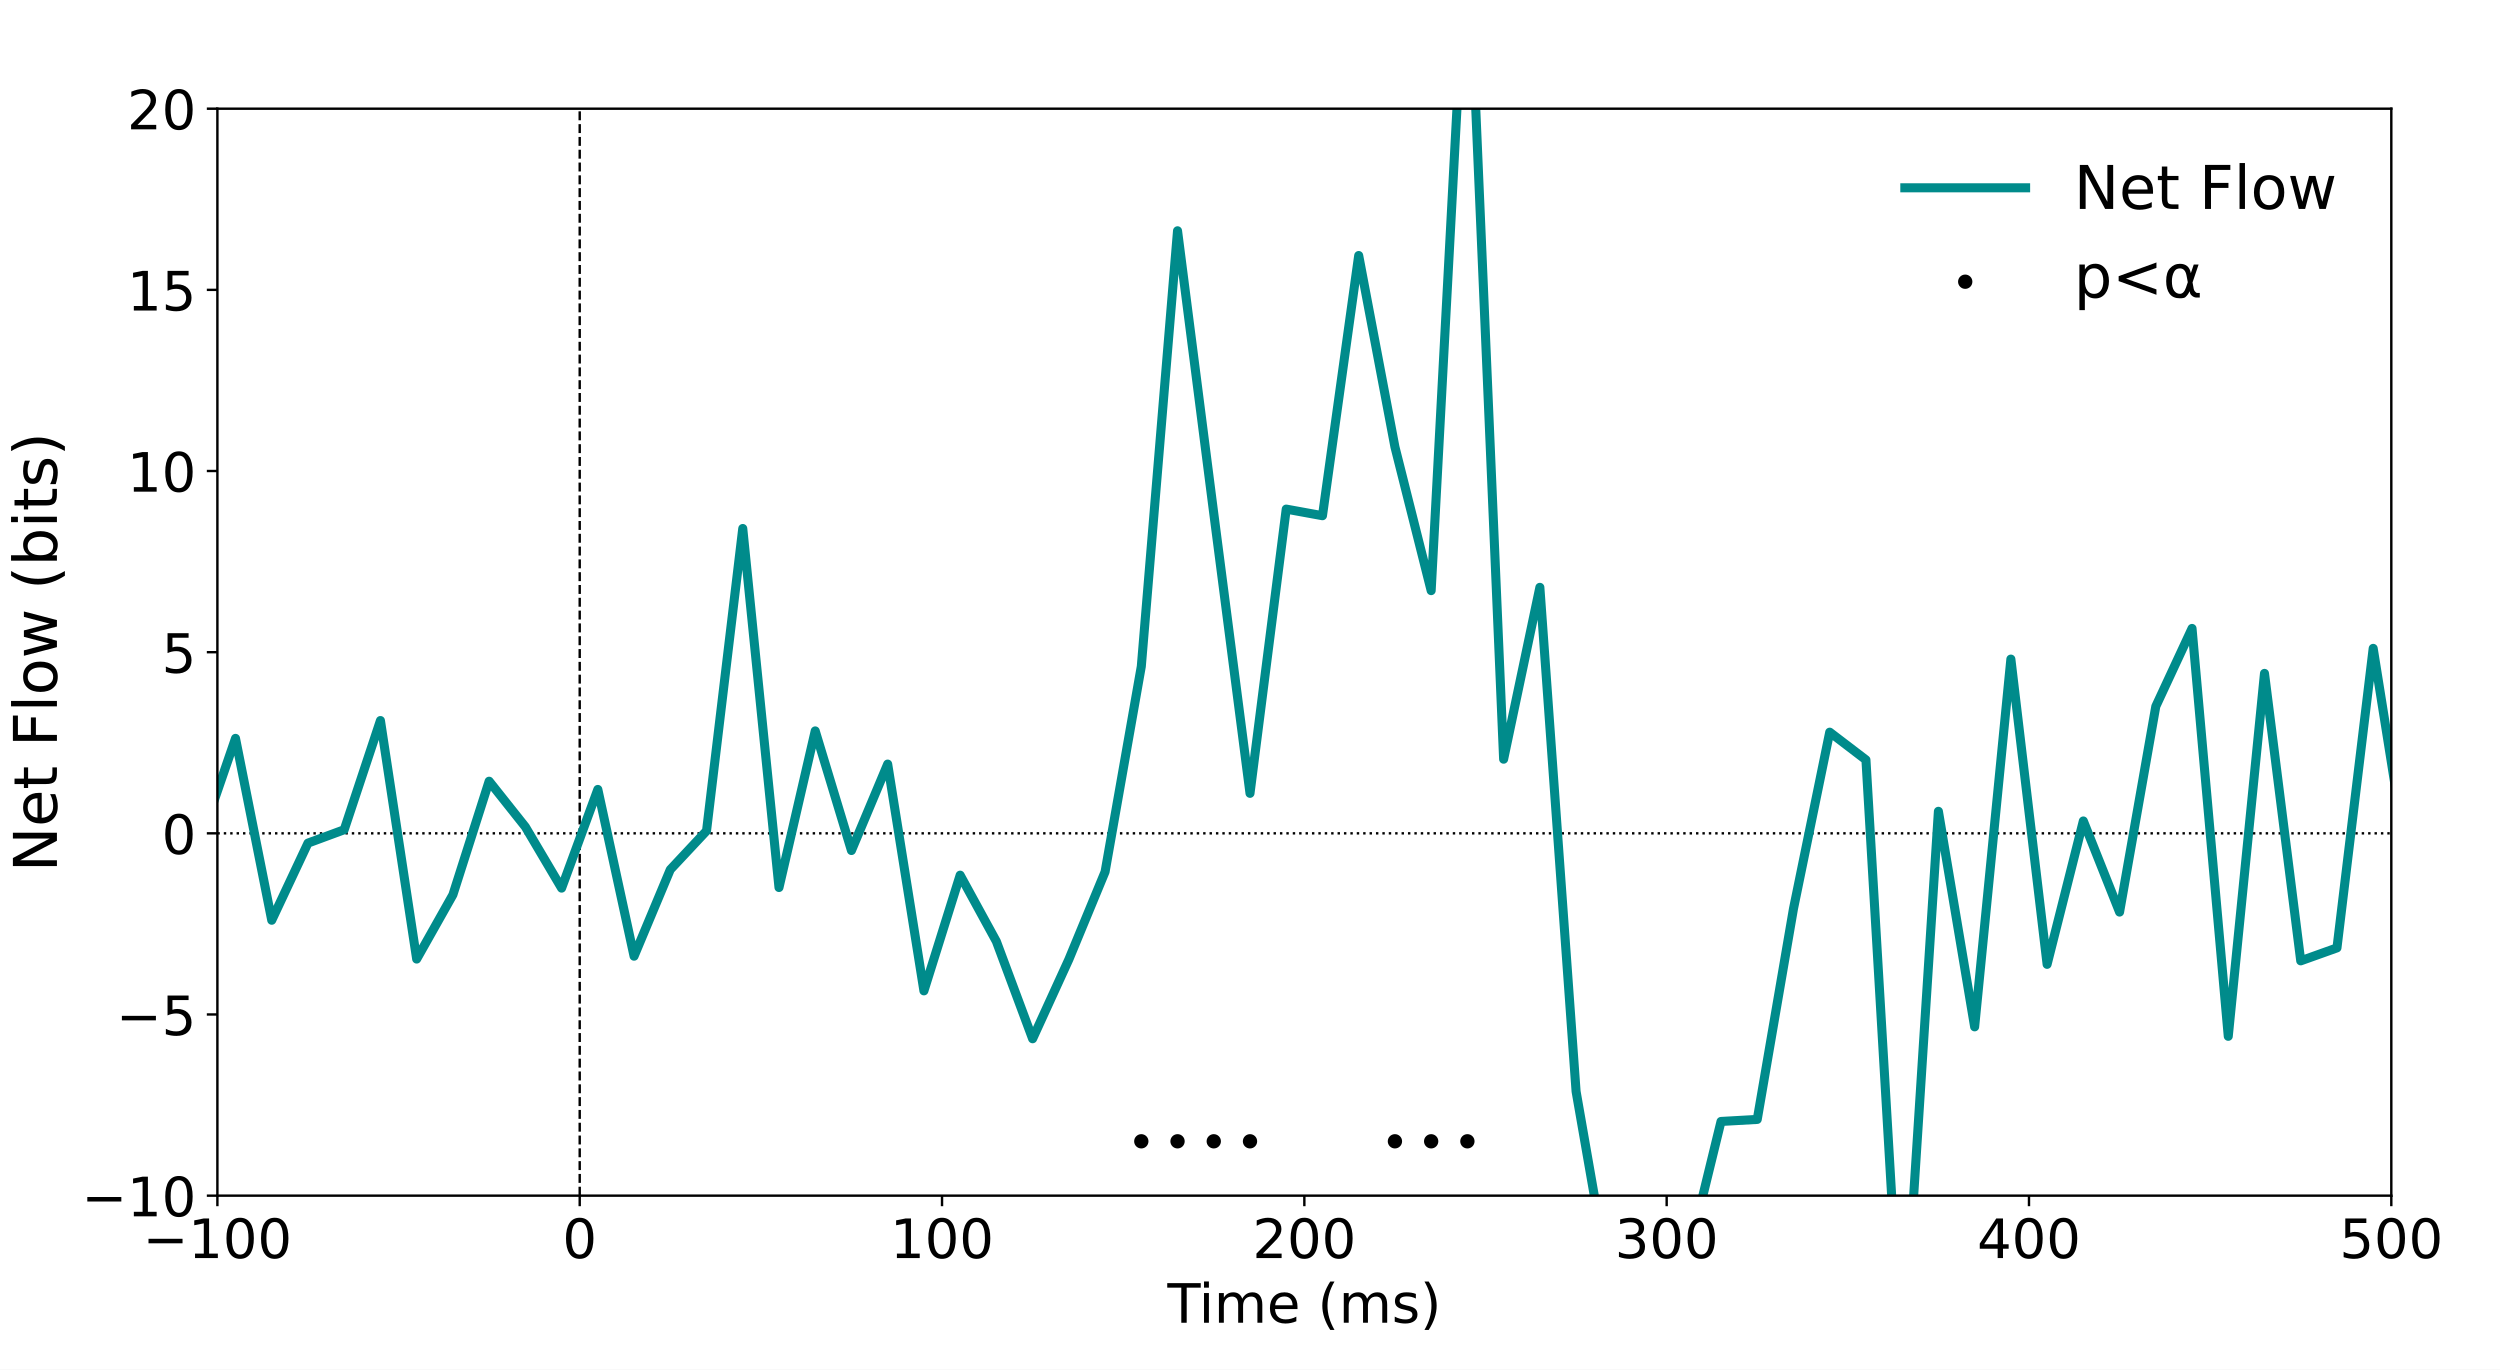
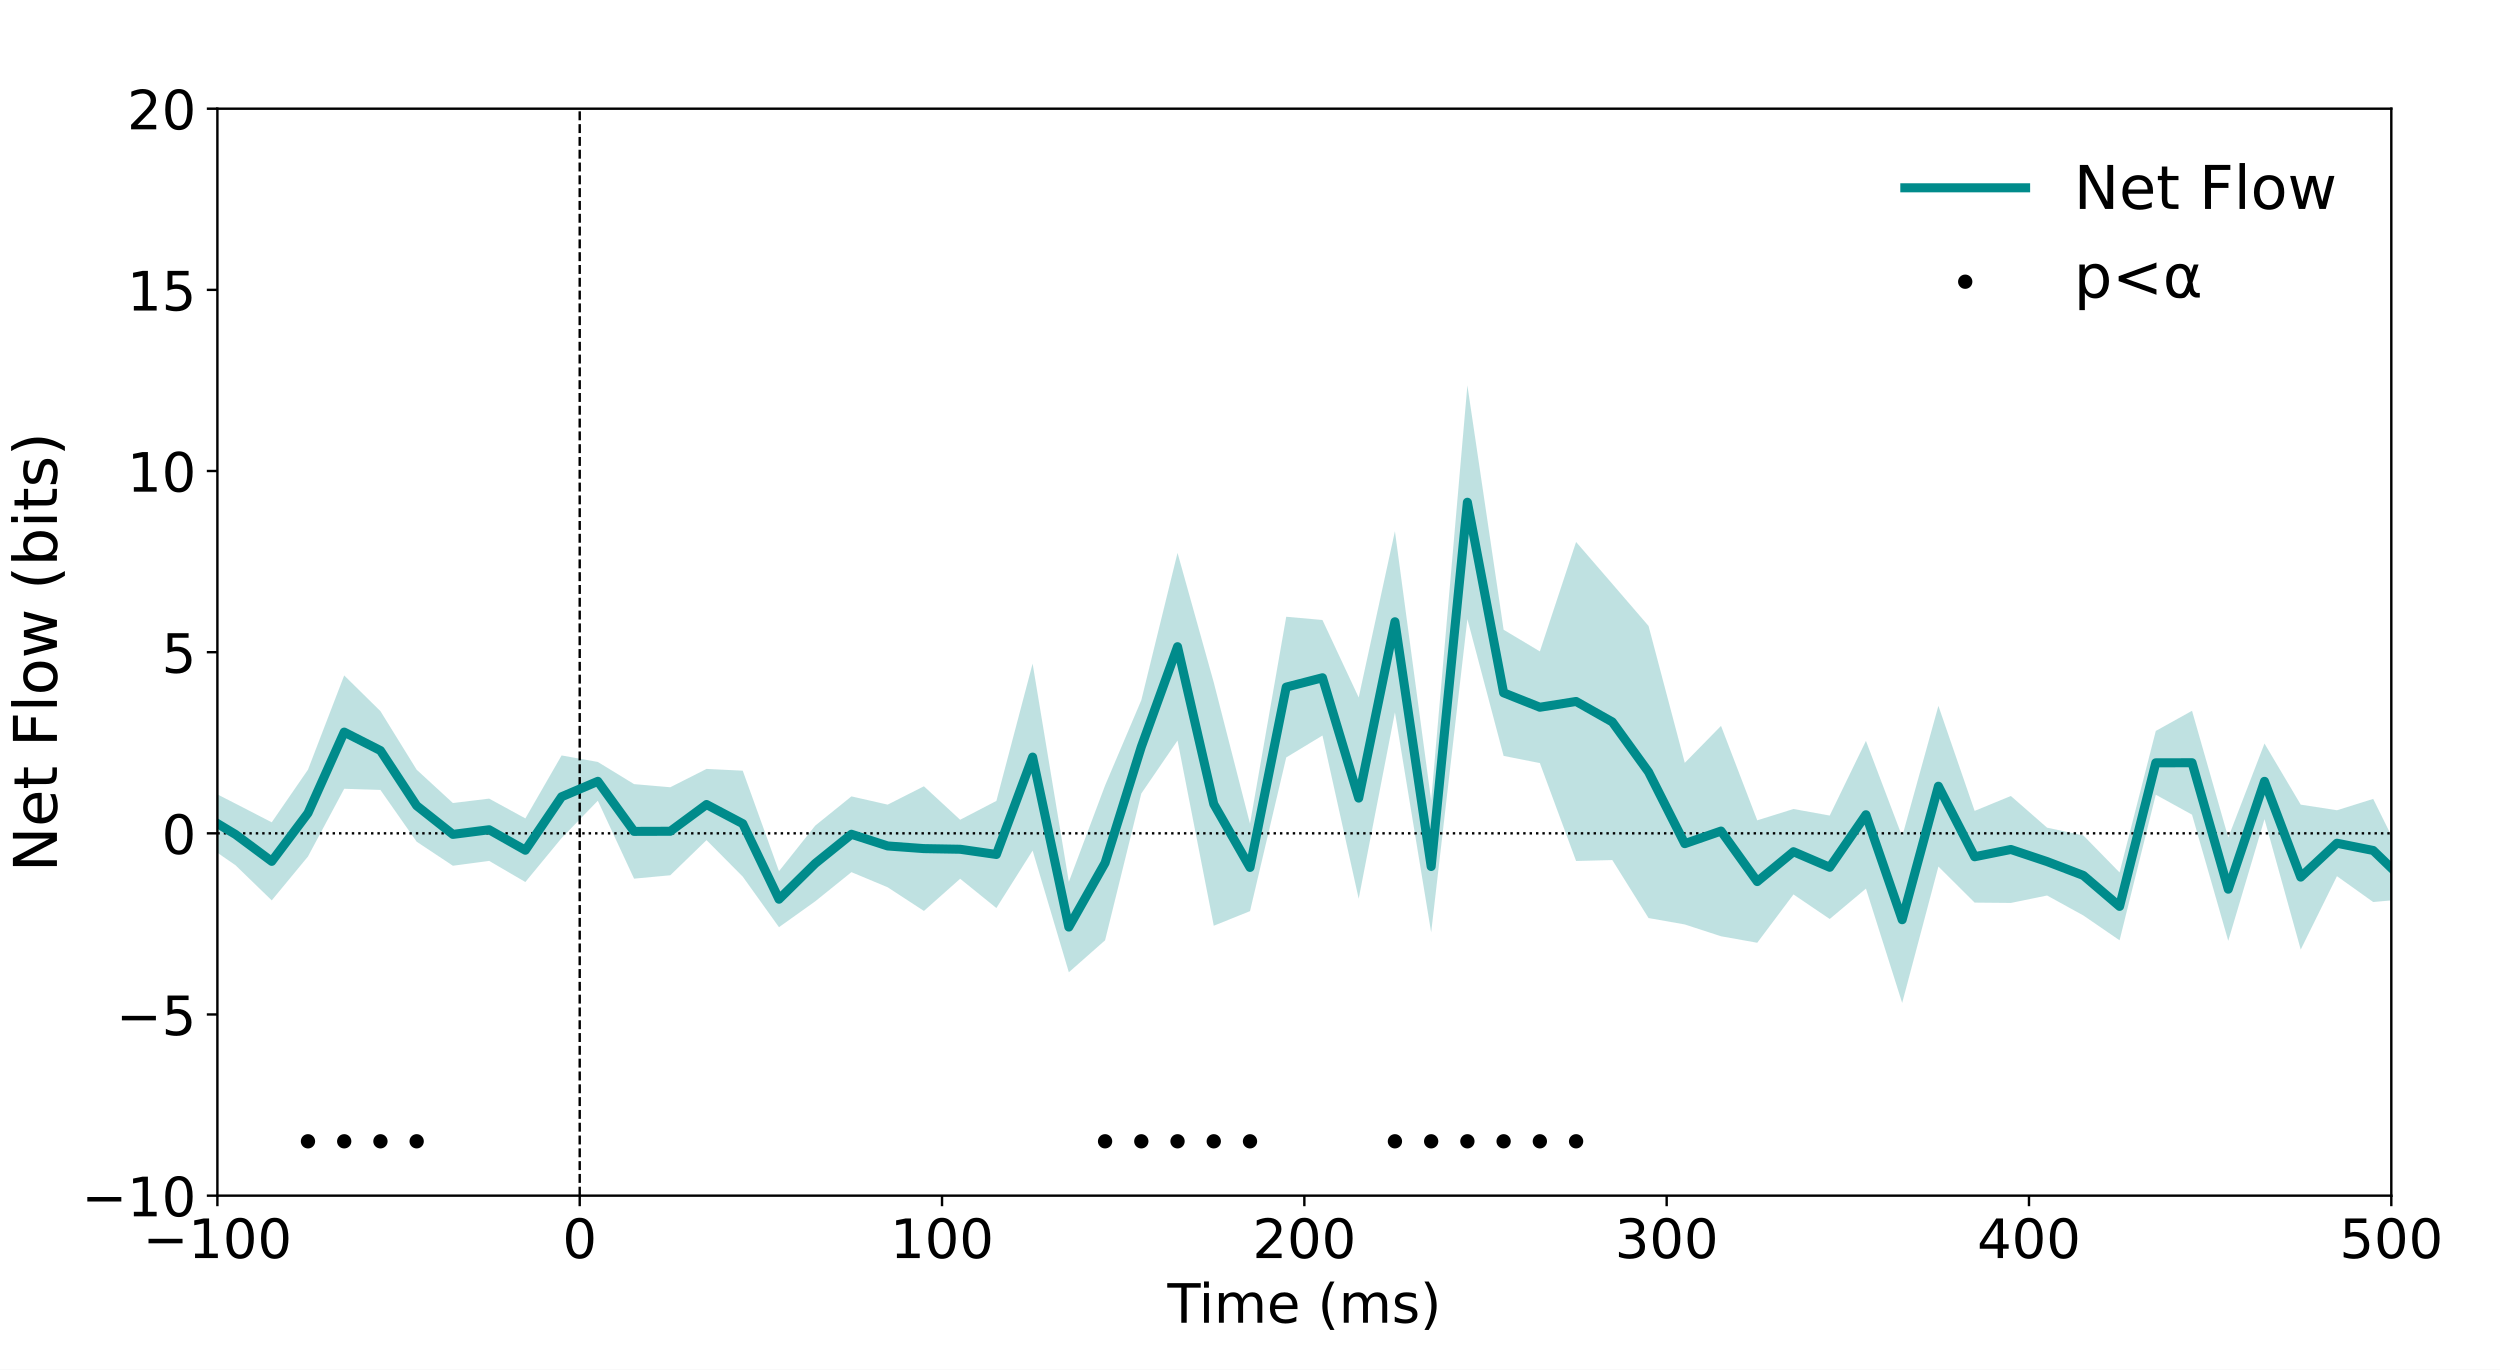
<svg xmlns="http://www.w3.org/2000/svg" xmlns:xlink="http://www.w3.org/1999/xlink" width="828pt" height="453.6pt" viewBox="0 0 828 453.6" version="1.1">
  <defs>
    <style type="text/css">*{stroke-linejoin: round; stroke-linecap: butt}</style>
  </defs>
  <g id="figure_1">
    <g id="patch_1">
      <path d="M 0 453.6  L 828 453.6  L 828 0  L 0 0  z " style="fill: #ffffff" />
    </g>
    <g id="axes_1">
      <g id="patch_2">
        <path d="M 72 396  L 792 396  L 792 36  L 72 36  z " style="fill: #ffffff" />
      </g>
-       <g id="PolyCollection_1" />
+       <g id="PolyCollection_1">
+         <path d="M -42 264.056  L -42 309.396  L -30 280.831  L -18 255.1  L -6 285.114  L 6 326.542  L 18 294.088  L 30 293.671  L 42 277.04  L 54 287.598  L 66 278.283  L 78 286.566  L 90 298.207  L 102 283.674  L 114 261.244  L 126 261.64  L 138 278.774  L 150 286.738  L 162 285.124  L 174 292.127  L 186 277.574  L 198 265.203  L 210 291.009  L 222 289.889  L 234 278.251  L 246 290.343  L 258 307.088  L 270 298.522  L 282 288.856  L 294 293.866  L 306 301.704  L 318 291.045  L 330 300.737  L 342 281.711  L 354 322.022  L 366 311.429  L 378 262.814  L 390 245.266  L 402 306.603  L 414 301.768  L 426 250.871  L 438 243.599  L 450 297.648  L 462 235.93  L 474 308.81  L 486 205.05  L 498 250.361  L 510 252.729  L 522 285.158  L 534 284.851  L 546 304.059  L 558 306.183  L 570 310.092  L 582 312.242  L 594 296.237  L 606 304.37  L 618 294.305  L 630 332.173  L 642 286.999  L 654 298.943  L 666 299.056  L 678 296.591  L 690 303.199  L 702 311.429  L 714 263.203  L 726 269.823  L 738 311.608  L 750 271.311  L 762 314.492  L 774 290.19  L 786 298.749  L 798 297.668  L 810 295.542  L 822 315.59  L 834 287.11  L 846 279.649  L 858 295.315  L 870 261.972  L 882 286.545  L 894 266.955  L 906 260.209  L 918 281.145  L 930 297.182  L 942 276.787  L 954 316.712  L 966 315.777  L 978 286.388  L 990 282.437  L 1002 280.023  L 1014 288.037  L 1026 333.654  L 1038 297.173  L 1050 276.235  L 1062 300.2  L 1074 291.053  L 1086 289.355  L 1098 278.611  L 1110 290.472  L 1122 280.071  L 1134 295.485  L 1146 258.589  L 1146 240.924  L 1146 240.924  L 1134 252.454  L 1122 255.301  L 1110 253.923  L 1098 243.347  L 1086 260.655  L 1074 270.515  L 1062 266.164  L 1050 239.599  L 1038 270.991  L 1026 291.934  L 1014 231.516  L 1002 254.572  L 990 255.36  L 978 253.355  L 966 278.759  L 954 290.408  L 942 250.102  L 930 274.154  L 918 254.525  L 906 234.632  L 894 247.258  L 882 258.197  L 870 228.935  L 858 260.58  L 846 270.332  L 834 261.215  L 822 263.598  L 810 249.47  L 798 288.884  L 786 264.602  L 774 268.354  L 762 266.495  L 750 246.249  L 738 277.391  L 726 235.414  L 714 242.086  L 702 288.956  L 690 276.696  L 678 274.128  L 666 263.633  L 654 268.566  L 642 233.788  L 630 277.045  L 618 245.386  L 606 270.11  L 594 267.94  L 582 271.695  L 570 240.408  L 558 252.656  L 546 207.313  L 534 193.383  L 522 179.496  L 510 215.751  L 498 208.567  L 486 127.642  L 474 265.139  L 462 175.935  L 450 231.007  L 438 205.347  L 426 204.269  L 414 272.804  L 402 226.033  L 390 183.113  L 378 231.894  L 366 260.149  L 354 292.064  L 342 219.789  L 330 265.262  L 318 271.505  L 306 260.415  L 294 266.496  L 282 263.763  L 270 273.45  L 258 288.542  L 246 255.252  L 234 254.664  L 222 260.739  L 210 259.699  L 198 252.355  L 186 250.203  L 174 271.058  L 162 264.499  L 150 265.964  L 138 254.93  L 126 235.529  L 114 223.708  L 102 254.914  L 90 272.347  L 78 266.165  L 66 260.016  L 54 263.862  L 42 252.371  L 30 276.931  L 18 276.335  L 6 300.758  L -6 249.341  L -18 238.079  L -30 259.398  L -42 264.056  z " clip-path="url(#p640c4a8b06)" style="fill: #008b8b; fill-opacity: 0.25" />
+       </g>
      <g id="matplotlib.axis_1">
        <g id="xtick_1">
          <g id="line2d_1">
            <defs>
-               <path id="md4bb60e870" d="M 0 0  L 0 3.5  " style="stroke: #000000; stroke-width: 0.8" />
-             </defs>
-             <g>
-               <use xlink:href="#md4bb60e870" x="72" y="396" style="stroke: #000000; stroke-width: 0.8" />
+               <path id="mc1ca394ddb" d="M 0 0  L 0 3.5  " style="stroke: #000000; stroke-width: 0.8" />
+             </defs>
+             <g>
+               <use xlink:href="#mc1ca394ddb" x="72" y="396" style="stroke: #000000; stroke-width: 0.8" />
            </g>
          </g>
          <g id="text_1">
            <g transform="translate(47.27953 416.6772) scale(0.18 -0.18)">
              <defs>
                <path id="DejaVuSans-2212" d="M 678 2272  L 4684 2272  L 4684 1741  L 678 1741  L 678 2272  z " transform="scale(0.015625)" />
                <path id="DejaVuSans-31" d="M 794 531  L 1825 531  L 1825 4091  L 703 3866  L 703 4441  L 1819 4666  L 2450 4666  L 2450 531  L 3481 531  L 3481 0  L 794 0  L 794 531  z " transform="scale(0.015625)" />
                <path id="DejaVuSans-30" d="M 2034 4250  Q 1547 4250 1301 3770  Q 1056 3291 1056 2328  Q 1056 1369 1301 889  Q 1547 409 2034 409  Q 2525 409 2770 889  Q 3016 1369 3016 2328  Q 3016 3291 2770 3770  Q 2525 4250 2034 4250  z M 2034 4750  Q 2819 4750 3233 4129  Q 3647 3509 3647 2328  Q 3647 1150 3233 529  Q 2819 -91 2034 -91  Q 1250 -91 836 529  Q 422 1150 422 2328  Q 422 3509 836 4129  Q 1250 4750 2034 4750  z " transform="scale(0.015625)" />
              </defs>
              <use xlink:href="#DejaVuSans-2212" />
              <use xlink:href="#DejaVuSans-31" x="83.789" />
              <use xlink:href="#DejaVuSans-30" x="147.412" />
              <use xlink:href="#DejaVuSans-30" x="211.035" />
            </g>
          </g>
        </g>
        <g id="xtick_2">
          <g id="line2d_2">
            <g>
-               <use xlink:href="#md4bb60e870" x="192" y="396" style="stroke: #000000; stroke-width: 0.8" />
+               <use xlink:href="#mc1ca394ddb" x="192" y="396" style="stroke: #000000; stroke-width: 0.8" />
            </g>
          </g>
          <g id="text_2">
            <g transform="translate(186.2738 416.6772) scale(0.18 -0.18)">
              <use xlink:href="#DejaVuSans-30" />
            </g>
          </g>
        </g>
        <g id="xtick_3">
          <g id="line2d_3">
            <g>
-               <use xlink:href="#md4bb60e870" x="312" y="396" style="stroke: #000000; stroke-width: 0.8" />
+               <use xlink:href="#mc1ca394ddb" x="312" y="396" style="stroke: #000000; stroke-width: 0.8" />
            </g>
          </g>
          <g id="text_3">
            <g transform="translate(294.8213 416.6772) scale(0.18 -0.18)">
              <use xlink:href="#DejaVuSans-31" />
              <use xlink:href="#DejaVuSans-30" x="63.623" />
              <use xlink:href="#DejaVuSans-30" x="127.246" />
            </g>
          </g>
        </g>
        <g id="xtick_4">
          <g id="line2d_4">
            <g>
-               <use xlink:href="#md4bb60e870" x="432" y="396" style="stroke: #000000; stroke-width: 0.8" />
+               <use xlink:href="#mc1ca394ddb" x="432" y="396" style="stroke: #000000; stroke-width: 0.8" />
            </g>
          </g>
          <g id="text_4">
            <g transform="translate(414.8213 416.6772) scale(0.18 -0.18)">
              <defs>
                <path id="DejaVuSans-32" d="M 1228 531  L 3431 531  L 3431 0  L 469 0  L 469 531  Q 828 903 1448 1529  Q 2069 2156 2228 2338  Q 2531 2678 2651 2914  Q 2772 3150 2772 3378  Q 2772 3750 2511 3984  Q 2250 4219 1831 4219  Q 1534 4219 1204 4116  Q 875 4013 500 3803  L 500 4441  Q 881 4594 1212 4672  Q 1544 4750 1819 4750  Q 2544 4750 2975 4387  Q 3406 4025 3406 3419  Q 3406 3131 3298 2873  Q 3191 2616 2906 2266  Q 2828 2175 2409 1742  Q 1991 1309 1228 531  z " transform="scale(0.015625)" />
              </defs>
              <use xlink:href="#DejaVuSans-32" />
              <use xlink:href="#DejaVuSans-30" x="63.623" />
              <use xlink:href="#DejaVuSans-30" x="127.246" />
            </g>
          </g>
        </g>
        <g id="xtick_5">
          <g id="line2d_5">
            <g>
-               <use xlink:href="#md4bb60e870" x="552" y="396" style="stroke: #000000; stroke-width: 0.8" />
+               <use xlink:href="#mc1ca394ddb" x="552" y="396" style="stroke: #000000; stroke-width: 0.8" />
            </g>
          </g>
          <g id="text_5">
            <g transform="translate(534.8212 416.6772) scale(0.18 -0.18)">
              <defs>
                <path id="DejaVuSans-33" d="M 2597 2516  Q 3050 2419 3304 2112  Q 3559 1806 3559 1356  Q 3559 666 3084 287  Q 2609 -91 1734 -91  Q 1441 -91 1130 -33  Q 819 25 488 141  L 488 750  Q 750 597 1062 519  Q 1375 441 1716 441  Q 2309 441 2620 675  Q 2931 909 2931 1356  Q 2931 1769 2642 2001  Q 2353 2234 1838 2234  L 1294 2234  L 1294 2753  L 1863 2753  Q 2328 2753 2575 2939  Q 2822 3125 2822 3475  Q 2822 3834 2567 4026  Q 2313 4219 1838 4219  Q 1578 4219 1281 4162  Q 984 4106 628 3988  L 628 4550  Q 988 4650 1302 4700  Q 1616 4750 1894 4750  Q 2613 4750 3031 4423  Q 3450 4097 3450 3541  Q 3450 3153 3228 2886  Q 3006 2619 2597 2516  z " transform="scale(0.015625)" />
              </defs>
              <use xlink:href="#DejaVuSans-33" />
              <use xlink:href="#DejaVuSans-30" x="63.623" />
              <use xlink:href="#DejaVuSans-30" x="127.246" />
            </g>
          </g>
        </g>
        <g id="xtick_6">
          <g id="line2d_6">
            <g>
-               <use xlink:href="#md4bb60e870" x="672" y="396" style="stroke: #000000; stroke-width: 0.8" />
+               <use xlink:href="#mc1ca394ddb" x="672" y="396" style="stroke: #000000; stroke-width: 0.8" />
            </g>
          </g>
          <g id="text_6">
            <g transform="translate(654.8212 416.6772) scale(0.18 -0.18)">
              <defs>
                <path id="DejaVuSans-34" d="M 2419 4116  L 825 1625  L 2419 1625  L 2419 4116  z M 2253 4666  L 3047 4666  L 3047 1625  L 3713 1625  L 3713 1100  L 3047 1100  L 3047 0  L 2419 0  L 2419 1100  L 313 1100  L 313 1709  L 2253 4666  z " transform="scale(0.015625)" />
              </defs>
              <use xlink:href="#DejaVuSans-34" />
              <use xlink:href="#DejaVuSans-30" x="63.623" />
              <use xlink:href="#DejaVuSans-30" x="127.246" />
            </g>
          </g>
        </g>
        <g id="xtick_7">
          <g id="line2d_7">
            <g>
-               <use xlink:href="#md4bb60e870" x="792" y="396" style="stroke: #000000; stroke-width: 0.8" />
+               <use xlink:href="#mc1ca394ddb" x="792" y="396" style="stroke: #000000; stroke-width: 0.8" />
            </g>
          </g>
          <g id="text_7">
            <g transform="translate(774.8212 416.6772) scale(0.18 -0.18)">
              <defs>
                <path id="DejaVuSans-35" d="M 691 4666  L 3169 4666  L 3169 4134  L 1269 4134  L 1269 2991  Q 1406 3038 1543 3061  Q 1681 3084 1819 3084  Q 2600 3084 3056 2656  Q 3513 2228 3513 1497  Q 3513 744 3044 326  Q 2575 -91 1722 -91  Q 1428 -91 1123 -41  Q 819 9 494 109  L 494 744  Q 775 591 1075 516  Q 1375 441 1709 441  Q 2250 441 2565 725  Q 2881 1009 2881 1497  Q 2881 1984 2565 2268  Q 2250 2553 1709 2553  Q 1456 2553 1204 2497  Q 953 2441 691 2322  L 691 4666  z " transform="scale(0.015625)" />
              </defs>
              <use xlink:href="#DejaVuSans-35" />
              <use xlink:href="#DejaVuSans-30" x="63.623" />
              <use xlink:href="#DejaVuSans-30" x="127.246" />
            </g>
          </g>
        </g>
        <g id="text_8">
          <g transform="translate(386.6414 438.0978) scale(0.18 -0.18)">
            <defs>
              <path id="DejaVuSans-54" d="M -19 4666  L 3928 4666  L 3928 4134  L 2272 4134  L 2272 0  L 1638 0  L 1638 4134  L -19 4134  L -19 4666  z " transform="scale(0.015625)" />
              <path id="DejaVuSans-69" d="M 603 3500  L 1178 3500  L 1178 0  L 603 0  L 603 3500  z M 603 4863  L 1178 4863  L 1178 4134  L 603 4134  L 603 4863  z " transform="scale(0.015625)" />
              <path id="DejaVuSans-6d" d="M 3328 2828  Q 3544 3216 3844 3400  Q 4144 3584 4550 3584  Q 5097 3584 5394 3201  Q 5691 2819 5691 2113  L 5691 0  L 5113 0  L 5113 2094  Q 5113 2597 4934 2840  Q 4756 3084 4391 3084  Q 3944 3084 3684 2787  Q 3425 2491 3425 1978  L 3425 0  L 2847 0  L 2847 2094  Q 2847 2600 2669 2842  Q 2491 3084 2119 3084  Q 1678 3084 1418 2786  Q 1159 2488 1159 1978  L 1159 0  L 581 0  L 581 3500  L 1159 3500  L 1159 2956  Q 1356 3278 1631 3431  Q 1906 3584 2284 3584  Q 2666 3584 2933 3390  Q 3200 3197 3328 2828  z " transform="scale(0.015625)" />
              <path id="DejaVuSans-65" d="M 3597 1894  L 3597 1613  L 953 1613  Q 991 1019 1311 708  Q 1631 397 2203 397  Q 2534 397 2845 478  Q 3156 559 3463 722  L 3463 178  Q 3153 47 2828 -22  Q 2503 -91 2169 -91  Q 1331 -91 842 396  Q 353 884 353 1716  Q 353 2575 817 3079  Q 1281 3584 2069 3584  Q 2775 3584 3186 3129  Q 3597 2675 3597 1894  z M 3022 2063  Q 3016 2534 2758 2815  Q 2500 3097 2075 3097  Q 1594 3097 1305 2825  Q 1016 2553 972 2059  L 3022 2063  z " transform="scale(0.015625)" />
              <path id="DejaVuSans-20" transform="scale(0.015625)" />
              <path id="DejaVuSans-28" d="M 1984 4856  Q 1566 4138 1362 3434  Q 1159 2731 1159 2009  Q 1159 1288 1364 580  Q 1569 -128 1984 -844  L 1484 -844  Q 1016 -109 783 600  Q 550 1309 550 2009  Q 550 2706 781 3412  Q 1013 4119 1484 4856  L 1984 4856  z " transform="scale(0.015625)" />
              <path id="DejaVuSans-73" d="M 2834 3397  L 2834 2853  Q 2591 2978 2328 3040  Q 2066 3103 1784 3103  Q 1356 3103 1142 2972  Q 928 2841 928 2578  Q 928 2378 1081 2264  Q 1234 2150 1697 2047  L 1894 2003  Q 2506 1872 2764 1633  Q 3022 1394 3022 966  Q 3022 478 2636 193  Q 2250 -91 1575 -91  Q 1294 -91 989 -36  Q 684 19 347 128  L 347 722  Q 666 556 975 473  Q 1284 391 1588 391  Q 1994 391 2212 530  Q 2431 669 2431 922  Q 2431 1156 2273 1281  Q 2116 1406 1581 1522  L 1381 1569  Q 847 1681 609 1914  Q 372 2147 372 2553  Q 372 3047 722 3315  Q 1072 3584 1716 3584  Q 2034 3584 2315 3537  Q 2597 3491 2834 3397  z " transform="scale(0.015625)" />
              <path id="DejaVuSans-29" d="M 513 4856  L 1013 4856  Q 1481 4119 1714 3412  Q 1947 2706 1947 2009  Q 1947 1309 1714 600  Q 1481 -109 1013 -844  L 513 -844  Q 928 -128 1133 580  Q 1338 1288 1338 2009  Q 1338 2731 1133 3434  Q 928 4138 513 4856  z " transform="scale(0.015625)" />
            </defs>
            <use xlink:href="#DejaVuSans-54" />
            <use xlink:href="#DejaVuSans-69" x="57.959" />
            <use xlink:href="#DejaVuSans-6d" x="85.742" />
            <use xlink:href="#DejaVuSans-65" x="183.154" />
            <use xlink:href="#DejaVuSans-20" x="244.678" />
            <use xlink:href="#DejaVuSans-28" x="276.465" />
            <use xlink:href="#DejaVuSans-6d" x="315.479" />
            <use xlink:href="#DejaVuSans-73" x="412.891" />
            <use xlink:href="#DejaVuSans-29" x="464.99" />
          </g>
        </g>
      </g>
      <g id="matplotlib.axis_2">
        <g id="ytick_1">
          <g id="line2d_8">
            <defs>
-               <path id="m7bf329b47b" d="M 0 0  L -3.5 0  " style="stroke: #000000; stroke-width: 0.8" />
-             </defs>
-             <g>
-               <use xlink:href="#m7bf329b47b" x="72" y="396" style="stroke: #000000; stroke-width: 0.8" />
+               <path id="m40e8abd787" d="M 0 0  L -3.5 0  " style="stroke: #000000; stroke-width: 0.8" />
+             </defs>
+             <g>
+               <use xlink:href="#m40e8abd787" x="72" y="396" style="stroke: #000000; stroke-width: 0.8" />
            </g>
          </g>
          <g id="text_9">
            <g transform="translate(27.01156 402.8386) scale(0.18 -0.18)">
              <use xlink:href="#DejaVuSans-2212" />
              <use xlink:href="#DejaVuSans-31" x="83.789" />
              <use xlink:href="#DejaVuSans-30" x="147.412" />
            </g>
          </g>
        </g>
        <g id="ytick_2">
          <g id="line2d_9">
            <g>
-               <use xlink:href="#m7bf329b47b" x="72" y="336" style="stroke: #000000; stroke-width: 0.8" />
+               <use xlink:href="#m40e8abd787" x="72" y="336" style="stroke: #000000; stroke-width: 0.8" />
            </g>
          </g>
          <g id="text_10">
            <g transform="translate(38.46406 342.8386) scale(0.18 -0.18)">
              <use xlink:href="#DejaVuSans-2212" />
              <use xlink:href="#DejaVuSans-35" x="83.789" />
            </g>
          </g>
        </g>
        <g id="ytick_3">
          <g id="line2d_10">
            <g>
-               <use xlink:href="#m7bf329b47b" x="72" y="276" style="stroke: #000000; stroke-width: 0.8" />
+               <use xlink:href="#m40e8abd787" x="72" y="276" style="stroke: #000000; stroke-width: 0.8" />
            </g>
          </g>
          <g id="text_11">
            <g transform="translate(53.5475 282.8386) scale(0.18 -0.18)">
              <use xlink:href="#DejaVuSans-30" />
            </g>
          </g>
        </g>
        <g id="ytick_4">
          <g id="line2d_11">
            <g>
-               <use xlink:href="#m7bf329b47b" x="72" y="216" style="stroke: #000000; stroke-width: 0.8" />
+               <use xlink:href="#m40e8abd787" x="72" y="216" style="stroke: #000000; stroke-width: 0.8" />
            </g>
          </g>
          <g id="text_12">
            <g transform="translate(53.5475 222.8386) scale(0.18 -0.18)">
              <use xlink:href="#DejaVuSans-35" />
            </g>
          </g>
        </g>
        <g id="ytick_5">
          <g id="line2d_12">
            <g>
-               <use xlink:href="#m7bf329b47b" x="72" y="156" style="stroke: #000000; stroke-width: 0.8" />
+               <use xlink:href="#m40e8abd787" x="72" y="156" style="stroke: #000000; stroke-width: 0.8" />
            </g>
          </g>
          <g id="text_13">
            <g transform="translate(42.095 162.8386) scale(0.18 -0.18)">
              <use xlink:href="#DejaVuSans-31" />
              <use xlink:href="#DejaVuSans-30" x="63.623" />
            </g>
          </g>
        </g>
        <g id="ytick_6">
          <g id="line2d_13">
            <g>
-               <use xlink:href="#m7bf329b47b" x="72" y="96" style="stroke: #000000; stroke-width: 0.8" />
+               <use xlink:href="#m40e8abd787" x="72" y="96" style="stroke: #000000; stroke-width: 0.8" />
            </g>
          </g>
          <g id="text_14">
            <g transform="translate(42.095 102.8386) scale(0.18 -0.18)">
              <use xlink:href="#DejaVuSans-31" />
              <use xlink:href="#DejaVuSans-35" x="63.623" />
            </g>
          </g>
        </g>
        <g id="ytick_7">
          <g id="line2d_14">
            <g>
-               <use xlink:href="#m7bf329b47b" x="72" y="36" style="stroke: #000000; stroke-width: 0.8" />
+               <use xlink:href="#m40e8abd787" x="72" y="36" style="stroke: #000000; stroke-width: 0.8" />
            </g>
          </g>
          <g id="text_15">
            <g transform="translate(42.095 42.83859) scale(0.18 -0.18)">
              <use xlink:href="#DejaVuSans-32" />
              <use xlink:href="#DejaVuSans-30" x="63.623" />
            </g>
          </g>
        </g>
        <g id="text_16">
          <g transform="translate(18.85219 288.7969) rotate(-90) scale(0.2 -0.2)">
            <defs>
              <path id="DejaVuSans-4e" d="M 628 4666  L 1478 4666  L 3547 763  L 3547 4666  L 4159 4666  L 4159 0  L 3309 0  L 1241 3903  L 1241 0  L 628 0  L 628 4666  z " transform="scale(0.015625)" />
              <path id="DejaVuSans-74" d="M 1172 4494  L 1172 3500  L 2356 3500  L 2356 3053  L 1172 3053  L 1172 1153  Q 1172 725 1289 603  Q 1406 481 1766 481  L 2356 481  L 2356 0  L 1766 0  Q 1100 0 847 248  Q 594 497 594 1153  L 594 3053  L 172 3053  L 172 3500  L 594 3500  L 594 4494  L 1172 4494  z " transform="scale(0.015625)" />
              <path id="DejaVuSans-46" d="M 628 4666  L 3309 4666  L 3309 4134  L 1259 4134  L 1259 2759  L 3109 2759  L 3109 2228  L 1259 2228  L 1259 0  L 628 0  L 628 4666  z " transform="scale(0.015625)" />
              <path id="DejaVuSans-6c" d="M 603 4863  L 1178 4863  L 1178 0  L 603 0  L 603 4863  z " transform="scale(0.015625)" />
              <path id="DejaVuSans-6f" d="M 1959 3097  Q 1497 3097 1228 2736  Q 959 2375 959 1747  Q 959 1119 1226 758  Q 1494 397 1959 397  Q 2419 397 2687 759  Q 2956 1122 2956 1747  Q 2956 2369 2687 2733  Q 2419 3097 1959 3097  z M 1959 3584  Q 2709 3584 3137 3096  Q 3566 2609 3566 1747  Q 3566 888 3137 398  Q 2709 -91 1959 -91  Q 1206 -91 779 398  Q 353 888 353 1747  Q 353 2609 779 3096  Q 1206 3584 1959 3584  z " transform="scale(0.015625)" />
              <path id="DejaVuSans-77" d="M 269 3500  L 844 3500  L 1563 769  L 2278 3500  L 2956 3500  L 3675 769  L 4391 3500  L 4966 3500  L 4050 0  L 3372 0  L 2619 2869  L 1863 0  L 1184 0  L 269 3500  z " transform="scale(0.015625)" />
              <path id="DejaVuSans-62" d="M 3116 1747  Q 3116 2381 2855 2742  Q 2594 3103 2138 3103  Q 1681 3103 1420 2742  Q 1159 2381 1159 1747  Q 1159 1113 1420 752  Q 1681 391 2138 391  Q 2594 391 2855 752  Q 3116 1113 3116 1747  z M 1159 2969  Q 1341 3281 1617 3432  Q 1894 3584 2278 3584  Q 2916 3584 3314 3078  Q 3713 2572 3713 1747  Q 3713 922 3314 415  Q 2916 -91 2278 -91  Q 1894 -91 1617 61  Q 1341 213 1159 525  L 1159 0  L 581 0  L 581 4863  L 1159 4863  L 1159 2969  z " transform="scale(0.015625)" />
            </defs>
            <use xlink:href="#DejaVuSans-4e" />
            <use xlink:href="#DejaVuSans-65" x="74.805" />
            <use xlink:href="#DejaVuSans-74" x="136.328" />
            <use xlink:href="#DejaVuSans-20" x="175.537" />
            <use xlink:href="#DejaVuSans-46" x="207.324" />
            <use xlink:href="#DejaVuSans-6c" x="264.844" />
            <use xlink:href="#DejaVuSans-6f" x="292.627" />
            <use xlink:href="#DejaVuSans-77" x="353.809" />
            <use xlink:href="#DejaVuSans-20" x="435.596" />
            <use xlink:href="#DejaVuSans-28" x="467.383" />
            <use xlink:href="#DejaVuSans-62" x="506.396" />
            <use xlink:href="#DejaVuSans-69" x="569.873" />
            <use xlink:href="#DejaVuSans-74" x="597.656" />
            <use xlink:href="#DejaVuSans-73" x="636.865" />
            <use xlink:href="#DejaVuSans-29" x="688.965" />
          </g>
        </g>
      </g>
      <g id="line2d_15">
-         <path d="M 192 396  L 192 36  " clip-path="url(#p0694e68576)" style="fill: none; stroke-dasharray: 2.96,1.28; stroke-dashoffset: 0; stroke: #000000; stroke-width: 0.8" />
+         <path d="M 192 396  L 192 36  " clip-path="url(#p640c4a8b06)" style="fill: none; stroke-dasharray: 2.96,1.28; stroke-dashoffset: 0; stroke: #000000; stroke-width: 0.8" />
      </g>
      <g id="line2d_16">
-         <path d="M 72 276  L 792 276  " clip-path="url(#p0694e68576)" style="fill: none; stroke-dasharray: 0.8,1.32; stroke-dashoffset: 0; stroke: #000000; stroke-width: 0.8" />
+         <path d="M 72 276  L 792 276  " clip-path="url(#p640c4a8b06)" style="fill: none; stroke-dasharray: 0.8,1.32; stroke-dashoffset: 0; stroke: #000000; stroke-width: 0.8" />
      </g>
      <g id="line2d_17">
-         <path d="M -1 329.255  L 6 335.702  L 18 255.159  L 30 280.447  L 42 264.177  L 54 226.441  L 66 279.445  L 78 244.55  L 90 304.785  L 102 279.235  L 114 274.8  L 126 238.642  L 138 317.637  L 150 296.342  L 162 258.741  L 174 273.851  L 186 294.144  L 198 261.463  L 210 316.692  L 222 288.011  L 234 275.189  L 246 175.037  L 258 293.944  L 270 242.08  L 282 281.69  L 294 253.066  L 306 328.172  L 318 289.856  L 330 311.806  L 342 344.034  L 354 317.779  L 366 288.748  L 378 220.719  L 390 76.436  L 402 170.076  L 414 262.752  L 426 168.614  L 438 170.803  L 450 84.63  L 462 148.018  L 474 195.614  L 484.521 -1  M 487.184 -1  L 498 251.443  L 510 194.527  L 522 361.483  L 534 430.16  L 546 433.734  L 558 420.491  L 570 371.426  L 582 370.748  L 594 300.963  L 606 242.498  L 618 251.656  L 629.971 454.6  M 630.031 454.6  L 642 268.705  L 654 340.09  L 666 218.295  L 678 319.39  L 690 271.906  L 702 302.078  L 714 233.957  L 726 208.138  L 738 343.227  L 750 223.03  L 762 318.229  L 774 313.937  L 786 214.742  L 798 289.861  L 810 290.167  L 822 211.04  L 829 237.19  " clip-path="url(#p0694e68576)" style="fill: none; stroke: #008b8b; stroke-width: 3; stroke-linecap: square" />
+         <path d="M -1 286.57  L 6 313.65  L 18 285.212  L 30 285.301  L 42 264.706  L 54 275.73  L 66 269.149  L 78 276.365  L 90 285.277  L 102 269.294  L 114 242.476  L 126 248.585  L 138 266.852  L 150 276.351  L 162 274.811  L 174 281.593  L 186 263.888  L 198 258.779  L 210 275.354  L 222 275.314  L 234 266.457  L 246 272.798  L 258 297.815  L 270 285.986  L 282 276.309  L 294 280.181  L 306 281.059  L 318 281.275  L 330 282.999  L 342 250.75  L 354 307.043  L 366 285.789  L 378 247.354  L 390 214.19  L 402 266.318  L 414 287.286  L 426 227.57  L 438 224.473  L 450 264.328  L 462 205.932  L 474 286.975  L 486 166.346  L 498 229.464  L 510 234.24  L 522 232.327  L 534 239.117  L 546 255.686  L 558 279.42  L 570 275.25  L 582 291.969  L 594 282.089  L 606 287.24  L 618 269.845  L 630 304.609  L 642 260.394  L 654 283.754  L 666 281.345  L 678 285.36  L 690 289.948  L 702 300.192  L 714 252.644  L 726 252.619  L 738 294.499  L 750 258.78  L 762 290.493  L 774 279.272  L 786 281.676  L 798 293.276  L 810 272.506  L 822 289.594  L 829 280.593  " clip-path="url(#p640c4a8b06)" style="fill: none; stroke: #008b8b; stroke-width: 3; stroke-linecap: square" />
      </g>
      <g id="patch_3">
        <path d="M 72 396  L 72 36  " style="fill: none; stroke: #000000; stroke-width: 0.8; stroke-linejoin: miter; stroke-linecap: square" />
      </g>
      <g id="patch_4">
        <path d="M 792 396  L 792 36  " style="fill: none; stroke: #000000; stroke-width: 0.8; stroke-linejoin: miter; stroke-linecap: square" />
      </g>
      <g id="patch_5">
        <path d="M 72 396  L 792 396  " style="fill: none; stroke: #000000; stroke-width: 0.8; stroke-linejoin: miter; stroke-linecap: square" />
      </g>
      <g id="patch_6">
        <path d="M 72 36  L 792 36  " style="fill: none; stroke: #000000; stroke-width: 0.8; stroke-linejoin: miter; stroke-linecap: square" />
      </g>
      <g id="PathCollection_1">
        <defs>
-           <path id="m30ec15834e" d="M 0 1.871  C 0.496 1.871 0.972 1.674 1.323 1.323  C 1.674 0.972 1.871 0.496 1.871 0  C 1.871 -0.496 1.674 -0.972 1.323 -1.323  C 0.972 -1.674 0.496 -1.871 0 -1.871  C -0.496 -1.871 -0.972 -1.674 -1.323 -1.323  C -1.674 -0.972 -1.871 -0.496 -1.871 0  C -1.871 0.496 -1.674 0.972 -1.323 1.323  C -0.972 1.674 -0.496 1.871 0 1.871  z " style="stroke: #000000" />
+           <path id="m7d36d68d1a" d="M 0 1.871  C 0.496 1.871 0.972 1.674 1.323 1.323  C 1.674 0.972 1.871 0.496 1.871 0  C 1.871 -0.496 1.674 -0.972 1.323 -1.323  C 0.972 -1.674 0.496 -1.871 0 -1.871  C -0.496 -1.871 -0.972 -1.674 -1.323 -1.323  C -1.674 -0.972 -1.871 -0.496 -1.871 0  C -1.871 0.496 -1.674 0.972 -1.323 1.323  C -0.972 1.674 -0.496 1.871 0 1.871  z " style="stroke: #000000" />
        </defs>
-         <g clip-path="url(#p0694e68576)">
-           <use xlink:href="#m30ec15834e" x="378" y="378" style="stroke: #000000" />
-           <use xlink:href="#m30ec15834e" x="390" y="378" style="stroke: #000000" />
-           <use xlink:href="#m30ec15834e" x="402" y="378" style="stroke: #000000" />
-           <use xlink:href="#m30ec15834e" x="414" y="378" style="stroke: #000000" />
-           <use xlink:href="#m30ec15834e" x="462" y="378" style="stroke: #000000" />
-           <use xlink:href="#m30ec15834e" x="474" y="378" style="stroke: #000000" />
-           <use xlink:href="#m30ec15834e" x="486" y="378" style="stroke: #000000" />
+         <g clip-path="url(#p640c4a8b06)">
+           <use xlink:href="#m7d36d68d1a" x="102" y="378" style="stroke: #000000" />
+           <use xlink:href="#m7d36d68d1a" x="114" y="378" style="stroke: #000000" />
+           <use xlink:href="#m7d36d68d1a" x="126" y="378" style="stroke: #000000" />
+           <use xlink:href="#m7d36d68d1a" x="138" y="378" style="stroke: #000000" />
+           <use xlink:href="#m7d36d68d1a" x="366" y="378" style="stroke: #000000" />
+           <use xlink:href="#m7d36d68d1a" x="378" y="378" style="stroke: #000000" />
+           <use xlink:href="#m7d36d68d1a" x="390" y="378" style="stroke: #000000" />
+           <use xlink:href="#m7d36d68d1a" x="402" y="378" style="stroke: #000000" />
+           <use xlink:href="#m7d36d68d1a" x="414" y="378" style="stroke: #000000" />
+           <use xlink:href="#m7d36d68d1a" x="462" y="378" style="stroke: #000000" />
+           <use xlink:href="#m7d36d68d1a" x="474" y="378" style="stroke: #000000" />
+           <use xlink:href="#m7d36d68d1a" x="486" y="378" style="stroke: #000000" />
+           <use xlink:href="#m7d36d68d1a" x="498" y="378" style="stroke: #000000" />
+           <use xlink:href="#m7d36d68d1a" x="510" y="378" style="stroke: #000000" />
+           <use xlink:href="#m7d36d68d1a" x="522" y="378" style="stroke: #000000" />
+           <use xlink:href="#m7d36d68d1a" x="882" y="378" style="stroke: #000000" />
+           <use xlink:href="#m7d36d68d1a" x="894" y="378" style="stroke: #000000" />
+           <use xlink:href="#m7d36d68d1a" x="918" y="378" style="stroke: #000000" />
+           <use xlink:href="#m7d36d68d1a" x="1122" y="378" style="stroke: #000000" />
        </g>
      </g>
      <g id="legend_1">
        <g id="line2d_18">
          <path d="M 630.881 62.197  L 650.881 62.197  L 670.881 62.197  " style="fill: none; stroke: #008b8b; stroke-width: 3; stroke-linecap: square" />
        </g>
        <g id="text_17">
          <g transform="translate(686.8813 69.19688) scale(0.2 -0.2)">
            <use xlink:href="#DejaVuSans-4e" />
            <use xlink:href="#DejaVuSans-65" x="74.805" />
            <use xlink:href="#DejaVuSans-74" x="136.328" />
            <use xlink:href="#DejaVuSans-20" x="175.537" />
            <use xlink:href="#DejaVuSans-46" x="207.324" />
            <use xlink:href="#DejaVuSans-6c" x="264.844" />
            <use xlink:href="#DejaVuSans-6f" x="292.627" />
            <use xlink:href="#DejaVuSans-77" x="353.809" />
          </g>
        </g>
        <g id="PathCollection_2">
          <g>
-             <use xlink:href="#m30ec15834e" x="650.881" y="93.303" style="stroke: #000000" />
+             <use xlink:href="#m7d36d68d1a" x="650.881" y="93.303" style="stroke: #000000" />
          </g>
        </g>
        <g id="text_18">
          <g transform="translate(686.8813 98.55312) scale(0.2 -0.2)">
            <defs>
              <path id="DejaVuSans-70" d="M 1159 525  L 1159 -1331  L 581 -1331  L 581 3500  L 1159 3500  L 1159 2969  Q 1341 3281 1617 3432  Q 1894 3584 2278 3584  Q 2916 3584 3314 3078  Q 3713 2572 3713 1747  Q 3713 922 3314 415  Q 2916 -91 2278 -91  Q 1894 -91 1617 61  Q 1341 213 1159 525  z M 3116 1747  Q 3116 2381 2855 2742  Q 2594 3103 2138 3103  Q 1681 3103 1420 2742  Q 1159 2381 1159 1747  Q 1159 1113 1420 752  Q 1681 391 2138 391  Q 2594 391 2855 752  Q 3116 1113 3116 1747  z " transform="scale(0.015625)" />
              <path id="DejaVuSans-3c" d="M 4684 3150  L 1459 2003  L 4684 863  L 4684 294  L 678 1747  L 678 2266  L 4684 3719  L 4684 3150  z " transform="scale(0.015625)" />
              <path id="DejaVuSans-3b1" d="M 2644 1628  L 2506 2350  Q 2366 3091 1809 3091  Q 1391 3091 1200 2747  Q 959 2316 959 1747  Q 959 1059 1194 731  Q 1431 397 1809 397  Q 2228 397 2453 1063  L 2644 1628  z M 2966 2584  L 3275 3500  L 3788 3500  L 3147 1603  L 3272 919  Q 3300 766 3409 638  Q 3538 488 3638 488  L 3913 488  L 3913 0  L 3569 0  Q 3275 0 3013 263  Q 2884 394 2831 669  Q 2688 322 2394 50  Q 2256 -78 1809 -78  Q 1075 -78 719 397  Q 353 888 353 1747  Q 353 2666 750 3097  Q 1191 3578 1809 3578  Q 2781 3578 2966 2584  z " transform="scale(0.015625)" />
            </defs>
            <use xlink:href="#DejaVuSans-70" />
            <use xlink:href="#DejaVuSans-3c" x="63.477" />
            <use xlink:href="#DejaVuSans-3b1" x="147.266" />
          </g>
        </g>
      </g>
    </g>
  </g>
  <defs>
-     <clipPath id="p0694e68576">
+     <clipPath id="p640c4a8b06">
      <rect x="72" y="36" width="720" height="360" />
    </clipPath>
  </defs>
</svg>
